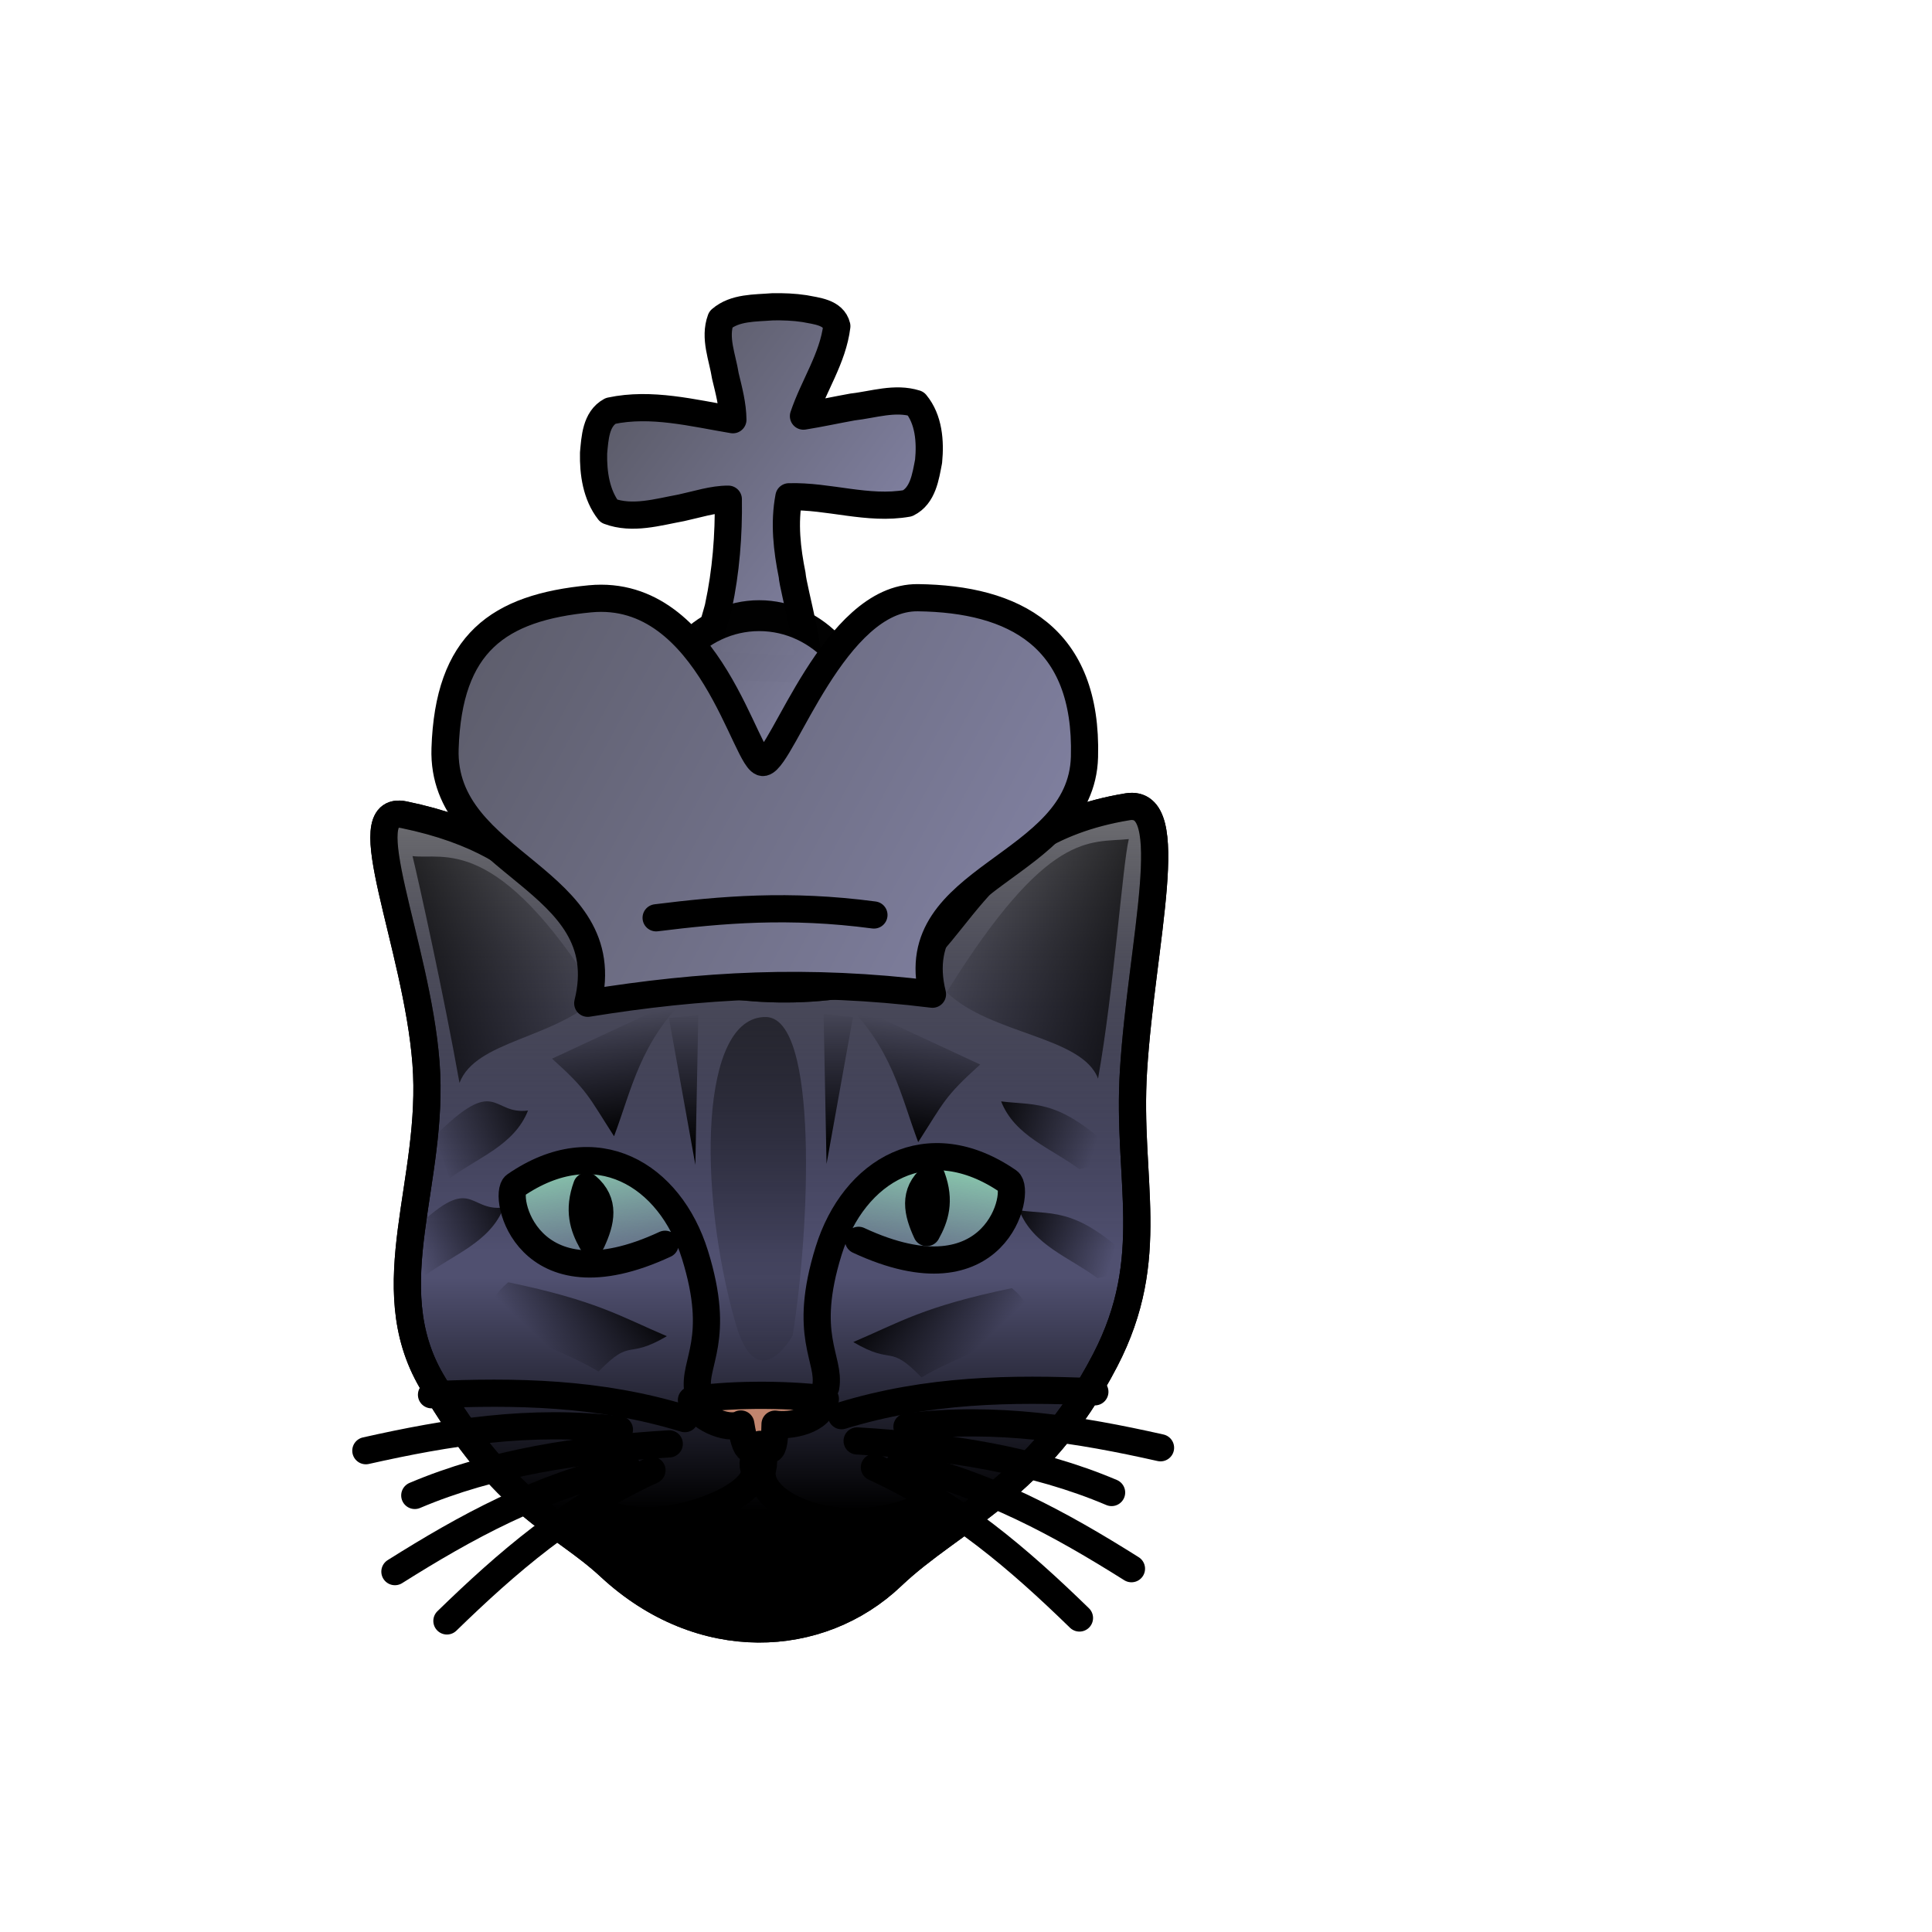
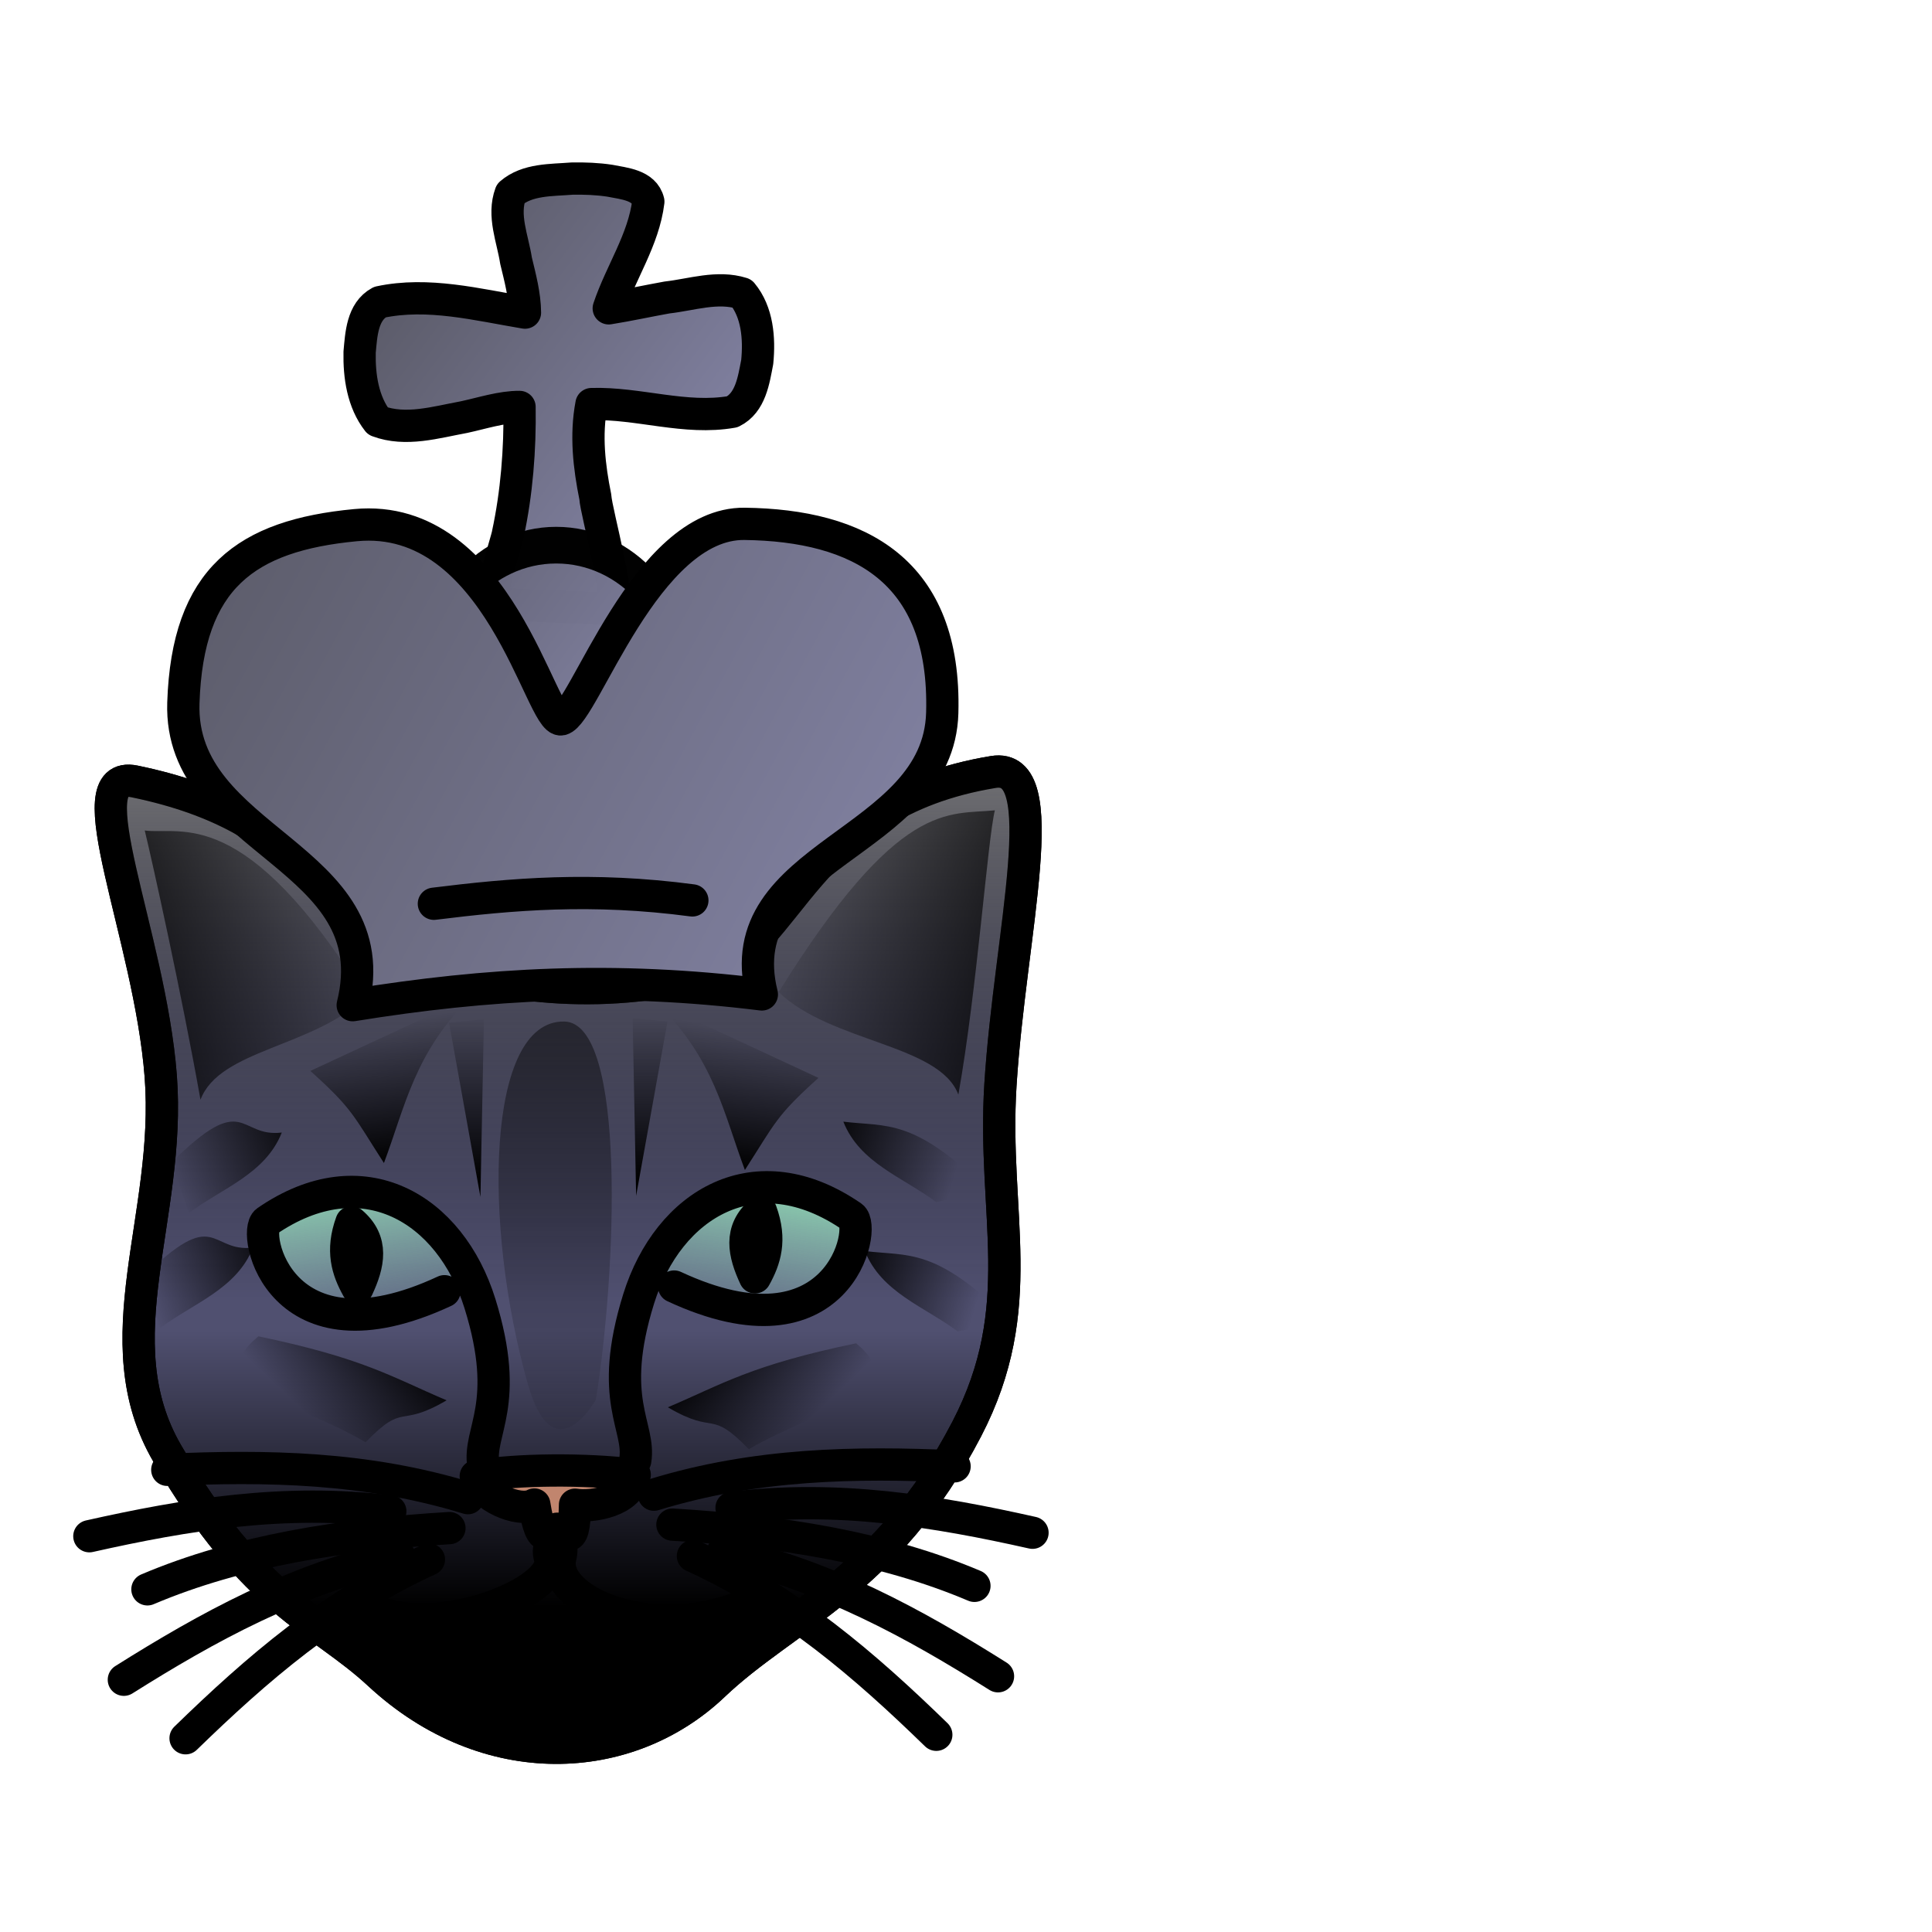
- <svg xmlns="http://www.w3.org/2000/svg" xmlns:xlink="http://www.w3.org/1999/xlink" overflow="hidden" viewBox="-19 -111 1137 1137" id="svg36220" version="1.0">
+ <svg xmlns="http://www.w3.org/2000/svg" xmlns:xlink="http://www.w3.org/1999/xlink" overflow="hidden" viewBox="152 -19 958 958" id="svg36220" version="1.0">
  <defs id="defs36222">
    <linearGradient id="linearGradient2338">
      <stop id="stop2340" offset="0" style="stop-color:#404040;stop-opacity:1;" />
      <stop id="stop2342" offset="1" style="stop-color:#8080a0;stop-opacity:1;" />
    </linearGradient>
    <linearGradient xlink:href="#linearGradient2507" id="linearGradient3296" gradientUnits="userSpaceOnUse" x1="472.81" y1="747.087" x2="472.81" y2="566.33" gradientTransform="matrix(0.756161,0,0,0.756161,76.21757,212.6685)" />
    <linearGradient id="linearGradient3284">
      <stop style="stop-color:#808080;stop-opacity:1;" offset="0" id="stop3286" />
      <stop style="stop-color:#000000;stop-opacity:0;" offset="1" id="stop3288" />
    </linearGradient>
    <linearGradient xlink:href="#linearGradient3284" id="linearGradient3290" x1="466.629" y1="160.42" x2="466.629" y2="546.33" gradientUnits="userSpaceOnUse" gradientTransform="matrix(0.756161,0,0,0.756161,76.21757,212.6685)" />
    <linearGradient xlink:href="#linearGradient3268" id="linearGradient3278" gradientUnits="userSpaceOnUse" x1="337.506" y1="472.642" x2="352.788" y2="578.182" gradientTransform="matrix(-0.756161,0,0,0.756161,781.9768,213.9287)" />
    <linearGradient id="linearGradient3268">
      <stop style="stop-color:#8accae;stop-opacity:1;" offset="0" id="stop3270" />
      <stop style="stop-color:#9fc1cd;stop-opacity:0;" offset="1" id="stop3272" />
    </linearGradient>
    <linearGradient xlink:href="#linearGradient3268" id="linearGradient3274" x1="337.506" y1="472.642" x2="352.788" y2="578.182" gradientUnits="userSpaceOnUse" gradientTransform="matrix(0.756161,0,0,0.756161,76.21757,212.6685)" />
    <linearGradient xlink:href="#linearGradient2305" id="linearGradient2313" x1="2087.14" y1="-485" x2="2033.252" y2="-862.516" gradientUnits="userSpaceOnUse" gradientTransform="matrix(0.183292,0,0,0.183292,-36.42853,646.5892)" />
    <linearGradient xlink:href="#linearGradient2305" id="linearGradient2311" x1="2394.735" y1="-485" x2="2394.735" y2="-938.333" gradientUnits="userSpaceOnUse" gradientTransform="matrix(0.183292,0,0,0.183292,-55.61973,656.0762)" />
    <linearGradient xlink:href="#linearGradient2305" id="linearGradient2317" gradientUnits="userSpaceOnUse" gradientTransform="matrix(1.789056e-2,-0.182416,0.182416,1.789056e-2,315.112,1051.291)" x1="2470.081" y1="-364.988" x2="2309.711" y2="-733.761" />
    <linearGradient xlink:href="#linearGradient2305" id="linearGradient2323" gradientUnits="userSpaceOnUse" x1="2234.743" y1="-614.407" x2="1987.283" y2="-832.365" gradientTransform="matrix(7.348649e-3,-0.183144,0.183144,7.348649e-3,447.0847,1057.424)" />
    <linearGradient xlink:href="#linearGradient2305" id="linearGradient2333" gradientUnits="userSpaceOnUse" x1="2087.14" y1="-485" x2="2033.252" y2="-862.516" gradientTransform="matrix(-0.183292,0,0,0.183292,900.1687,650.0454)" />
    <linearGradient xlink:href="#linearGradient2305" id="linearGradient2335" gradientUnits="userSpaceOnUse" gradientTransform="matrix(-0.183292,0,0,0.183292,913.2745,655.5354)" x1="2394.735" y1="-485" x2="2394.735" y2="-938.333" />
    <linearGradient xlink:href="#linearGradient2305" id="linearGradient2337" gradientUnits="userSpaceOnUse" gradientTransform="matrix(-1.789056e-2,-0.182416,-0.182416,1.789056e-2,543.2268,1053.018)" x1="2437.968" y1="-388.633" x2="2293.654" y2="-745.584" />
    <linearGradient xlink:href="#linearGradient2305" id="linearGradient2339" gradientUnits="userSpaceOnUse" gradientTransform="matrix(-7.348649e-3,-0.183144,-0.183144,7.348649e-3,409.5262,1060.88)" x1="2234.743" y1="-614.407" x2="1987.283" y2="-832.365" />
    <linearGradient xlink:href="#linearGradient2305" id="linearGradient2363" gradientUnits="userSpaceOnUse" x1="1647.14" y1="-382.909" x2="2633.252" y2="-582.909" gradientTransform="matrix(0.165748,0,0,0.165748,-91.13033,553.6539)" />
    <linearGradient xlink:href="#linearGradient2305" id="linearGradient2367" gradientUnits="userSpaceOnUse" gradientTransform="matrix(-0.165748,0,0,0.165748,962.4313,551.1333)" x1="1647.14" y1="-382.909" x2="2633.252" y2="-582.909" />
    <linearGradient xlink:href="#linearGradient2305" id="linearGradient3256" gradientUnits="userSpaceOnUse" gradientTransform="matrix(0.180961,-2.913348e-2,-2.913348e-2,-0.180961,-18.87763,514.4243)" x1="2653.51" y1="1167.897" x2="2228.905" y2="-1469.516" />
    <linearGradient xlink:href="#linearGradient2305" id="linearGradient3260" gradientUnits="userSpaceOnUse" gradientTransform="matrix(-1.789056e-2,-0.182416,-0.182416,1.789056e-2,532.5331,988.856)" x1="2437.968" y1="-388.633" x2="2293.654" y2="-745.584" />
    <linearGradient id="linearGradient2305">
      <stop style="stop-color:#000000;stop-opacity:1;" offset="0" id="stop2307" />
      <stop style="stop-color:#000000;stop-opacity:0;" offset="1" id="stop2309" />
    </linearGradient>
    <linearGradient xlink:href="#linearGradient2305" id="linearGradient3264" gradientUnits="userSpaceOnUse" gradientTransform="matrix(1.789056e-2,-0.182416,0.182416,1.789056e-2,329.3703,994.2572)" x1="2470.081" y1="-364.988" x2="2309.711" y2="-733.761" />
    <linearGradient id="linearGradient2507">
      <stop style="stop-color:#000000;stop-opacity:1;" offset="0" id="stop2509" />
      <stop style="stop-color:#505070;stop-opacity:1;" offset="1" id="stop2511" />
    </linearGradient>
    <linearGradient xlink:href="#linearGradient2338" id="linearGradient10410" x1="-303.409" y1="-139.8" x2="651.236" y2="525.127" gradientUnits="userSpaceOnUse" gradientTransform="matrix(0.538442,0,0,0.690981,204.2635,125.2569)" />
    <linearGradient xlink:href="#linearGradient2338" id="linearGradient4883" x1="-153.704" y1="-341.603" x2="889.693" y2="659.111" gradientUnits="userSpaceOnUse" />
    <linearGradient xlink:href="#linearGradient2507" id="linearGradient6412" gradientUnits="userSpaceOnUse" x1="188.837" y1="5.585" x2="526.309" y2="257.176" />
    <linearGradient xlink:href="#linearGradient2338" id="linearGradient12112" gradientUnits="userSpaceOnUse" x1="188.837" y1="5.585" x2="526.309" y2="257.176" gradientTransform="matrix(0.730383,0,0,0.730383,111.6883,29.78831)" />
  </defs>
  <g id="layer1">
    <path style="fill:url(#linearGradient3296);fill-opacity:1;fill-rule:evenodd;stroke:#000000;stroke-width:16;stroke-linecap:round;stroke-linejoin:round;stroke-miterlimit:4;stroke-dasharray:none;stroke-opacity:1" d="M 359.701,455.227 C 309.541,433.689 307.44,386.802 218.722,368.484 C 188.067,362.154 226.319,444.642 231.7,514.491 C 237.081,584.35 202.183,645.483 234.93,701.713 C 278.448,776.438 310.453,783.75 339.912,811.088 C 393.568,860.879 463.516,856.954 505.856,816.618 C 541.675,782.494 591.998,765.437 631.374,689.583 C 662.88,628.889 644.011,583.385 648.086,518.795 C 652.84,443.451 675.477,358.727 644.551,363.799 C 549.965,379.311 544.305,450.512 502.47,462.88 C 457.897,476.058 400.94,472.934 359.701,455.227 z " id="path3294" />
    <path id="path3280" d="M 359.701,455.227 C 309.541,433.689 307.44,386.802 218.722,368.484 C 188.067,362.154 226.319,444.642 231.7,514.491 C 237.081,584.35 202.183,645.483 234.93,701.713 C 278.448,776.438 310.453,783.75 339.912,811.088 C 393.568,860.879 463.516,856.954 505.856,816.618 C 541.675,782.494 591.998,765.437 631.374,689.583 C 662.88,628.889 644.011,583.385 648.086,518.795 C 652.84,443.451 675.477,358.727 644.551,363.799 C 549.965,379.311 544.305,450.512 502.47,462.88 C 457.897,476.058 400.94,472.934 359.701,455.227 z " style="fill:url(#linearGradient3290);fill-opacity:1;fill-rule:evenodd;stroke:#000000;stroke-width:16;stroke-linecap:round;stroke-linejoin:round;stroke-miterlimit:4;stroke-dasharray:none;stroke-opacity:1" />
    <path style="fill:url(#linearGradient3278);fill-opacity:1;fill-rule:evenodd;stroke:none;stroke-width:16;stroke-linecap:round;stroke-linejoin:round;stroke-miterlimit:4;stroke-dasharray:none;stroke-opacity:1" d="M 477.405,618.179 C 492.091,571.025 532.878,556.75 573.937,587.853 C 584.168,595.603 559.719,661.065 477.405,618.179 z " id="path3276" />
    <path id="path3266" d="M 380.79,616.918 C 366.103,569.765 325.316,555.49 284.258,586.593 C 274.026,594.343 298.475,659.805 380.79,616.918 z " style="fill:url(#linearGradient3274);fill-opacity:1;fill-rule:evenodd;stroke:none;stroke-width:16;stroke-linecap:round;stroke-linejoin:round;stroke-miterlimit:4;stroke-dasharray:none;stroke-opacity:1" />
    <path id="path2267" d="M 387.923,712.96 C 390.089,722.55 409.201,731.381 416.952,727.03 C 420.655,750.218 424.418,739.627 428.187,739.029 C 431.525,738.499 436.711,751.765 437.126,727.13 C 445.588,728.509 464.781,725.336 466.116,712.88 L 466.727,712.269 C 442.127,709.184 407.636,709.528 387.923,712.96 z " style="fill:#c1856e;fill-opacity:1;fill-rule:evenodd;stroke:#000000;stroke-width:16;stroke-linecap:round;stroke-linejoin:round;stroke-miterlimit:4;stroke-dasharray:none;stroke-opacity:1" />
    <path style="fill:none;fill-opacity:0.75;fill-rule:evenodd;stroke:#000000;stroke-width:16;stroke-linecap:round;stroke-linejoin:round;stroke-miterlimit:4;stroke-dasharray:none;stroke-opacity:1" d="M 384.026,723.877 C 333.345,708.319 284.019,707.66 234.949,709.825" id="path2281" />
    <path id="path2283" d="M 345.534,730.381 C 292.908,723.973 244.233,731.994 196.308,742.751" style="fill:none;fill-opacity:0.75;fill-rule:evenodd;stroke:#000000;stroke-width:16;stroke-linecap:round;stroke-linejoin:round;stroke-miterlimit:4;stroke-dasharray:none;stroke-opacity:1" />
    <path style="fill:none;fill-opacity:0.75;fill-rule:evenodd;stroke:#000000;stroke-width:16;stroke-linecap:round;stroke-linejoin:round;stroke-miterlimit:4;stroke-dasharray:none;stroke-opacity:1" d="M 374.859,738.729 C 321.938,741.886 270.314,749.886 225.103,769.083" id="path2285" />
    <path id="path2289" d="M 516.942,778.714 C 471.665,795.129 425.017,773.72 429.825,753.416 C 432.886,740.489 421.808,744.015 424.671,753.408 C 429.703,769.916 367.447,795.288 334.983,778.324" style="fill:none;fill-opacity:0.75;fill-rule:evenodd;stroke:#000000;stroke-width:16;stroke-linecap:round;stroke-linejoin:round;stroke-miterlimit:4;stroke-dasharray:none;stroke-opacity:1" />
    <path style="fill:none;fill-opacity:0.75;fill-rule:evenodd;stroke:#000000;stroke-width:16;stroke-linecap:round;stroke-linejoin:round;stroke-miterlimit:4;stroke-dasharray:none;stroke-opacity:1" d="M 391.681,707.572 C 388.857,690.627 405.669,677.744 389.971,627.342 C 375.285,580.189 331.8,553.841 284.258,586.593 C 276.582,591.881 290.651,659.341 372.391,621.265" id="path2291" />
    <path style="fill:#000000;fill-opacity:1;fill-rule:evenodd;stroke:#000000;stroke-width:16;stroke-linecap:round;stroke-linejoin:round;stroke-miterlimit:4;stroke-dasharray:none;stroke-opacity:1" d="M 326.282,587.087 C 337.382,596.518 334.75,607.918 329.255,619.729 C 324.349,610.921 321.134,601.218 326.282,587.087 z " id="path2293" />
    <path style="fill:url(#linearGradient2313);fill-opacity:1;fill-rule:evenodd;stroke:none;stroke-width:16;stroke-linecap:round;stroke-linejoin:round;stroke-miterlimit:4;stroke-dasharray:none;stroke-opacity:1" d="M 305.889,512.025 C 327.033,531.001 327.201,534.157 342.374,557.693 C 352.838,529.995 357.537,502.298 386.364,474.6 L 305.889,512.025 z " id="path2299" />
    <path style="fill:url(#linearGradient2311);fill-opacity:1;fill-rule:evenodd;stroke:none;stroke-width:16;stroke-linecap:round;stroke-linejoin:round;stroke-miterlimit:4;stroke-dasharray:none;stroke-opacity:1" d="M 374.675,488.119 L 390.227,574.524 L 391.956,486.391 L 374.675,488.119 z " id="path2303" />
    <path id="path2315" d="M 231.431,639.491 C 247.81,627.232 269.372,620.155 277.467,599.612 C 255.648,602.307 259.524,577.978 222.584,614.669 L 231.431,639.491 z " style="fill:url(#linearGradient2317);fill-opacity:1;fill-rule:evenodd;stroke:none;stroke-width:16;stroke-linecap:round;stroke-linejoin:round;stroke-miterlimit:4;stroke-dasharray:none;stroke-opacity:1" />
    <path id="path2321" d="M 333.266,696.162 C 353.075,675.795 349.322,689.578 373.447,675.362 C 346.192,663.796 332.53,654.534 280.089,643.629 C 250.006,669.012 297.751,675.151 333.266,696.162 z " style="fill:url(#linearGradient2323);fill-opacity:1;fill-rule:evenodd;stroke:none;stroke-width:16;stroke-linecap:round;stroke-linejoin:round;stroke-miterlimit:4;stroke-dasharray:none;stroke-opacity:1" />
    <path id="path2325" d="M 557.851,515.482 C 536.707,534.457 536.539,537.613 521.366,561.149 C 510.902,533.451 506.203,505.754 477.376,478.057 L 557.851,515.482 z " style="fill:url(#linearGradient2333);fill-opacity:1;fill-rule:evenodd;stroke:none;stroke-width:16;stroke-linecap:round;stroke-linejoin:round;stroke-miterlimit:4;stroke-dasharray:none;stroke-opacity:1" />
    <path id="path2327" d="M 482.98,487.578 L 467.428,573.983 L 465.699,485.85 L 482.98,487.578 z " style="fill:url(#linearGradient2335);fill-opacity:1;fill-rule:evenodd;stroke:none;stroke-width:16;stroke-linecap:round;stroke-linejoin:round;stroke-miterlimit:4;stroke-dasharray:none;stroke-opacity:1" />
    <path style="fill:url(#linearGradient2337);fill-opacity:1;fill-rule:evenodd;stroke:none;stroke-width:16;stroke-linecap:round;stroke-linejoin:round;stroke-miterlimit:4;stroke-dasharray:none;stroke-opacity:1" d="M 626.908,641.219 C 610.529,628.96 588.967,621.883 580.872,601.341 C 602.691,604.036 615.922,599.257 652.862,635.949 L 626.908,641.219 z " id="path2329" />
    <path style="fill:url(#linearGradient2339);fill-opacity:1;fill-rule:evenodd;stroke:none;stroke-width:16;stroke-linecap:round;stroke-linejoin:round;stroke-miterlimit:4;stroke-dasharray:none;stroke-opacity:1" d="M 523.344,699.618 C 503.536,679.252 507.289,693.035 483.164,678.818 C 510.419,667.252 524.081,657.99 576.522,647.085 C 606.605,672.468 558.86,678.608 523.344,699.618 z " id="path2331" />
    <path style="fill:none;fill-opacity:0.75;fill-rule:evenodd;stroke:#000000;stroke-width:16;stroke-linecap:round;stroke-linejoin:round;stroke-miterlimit:4;stroke-dasharray:none;stroke-opacity:1" d="M 364.691,754.285 C 316.496,776.371 279.219,808.682 244.014,842.932" id="path2341" />
    <path style="fill:none;fill-opacity:0.75;fill-rule:evenodd;stroke:#000000;stroke-width:16;stroke-linecap:round;stroke-linejoin:round;stroke-miterlimit:4;stroke-dasharray:none;stroke-opacity:1" d="M 349.93,752.4 C 298.187,763.944 254.989,787.767 213.412,813.918" id="path2343" />
    <path id="path2345" d="M 476.259,722.149 C 526.94,706.591 576.267,705.932 625.337,708.097" style="fill:none;fill-opacity:0.75;fill-rule:evenodd;stroke:#000000;stroke-width:16;stroke-linecap:round;stroke-linejoin:round;stroke-miterlimit:4;stroke-dasharray:none;stroke-opacity:1" />
    <path style="fill:none;fill-opacity:0.75;fill-rule:evenodd;stroke:#000000;stroke-width:16;stroke-linecap:round;stroke-linejoin:round;stroke-miterlimit:4;stroke-dasharray:none;stroke-opacity:1" d="M 514.751,728.653 C 567.377,722.245 616.052,730.266 663.977,741.023" id="path2347" />
    <path id="path2349" d="M 485.426,737.001 C 538.348,740.158 589.972,748.158 635.182,767.355" style="fill:none;fill-opacity:0.75;fill-rule:evenodd;stroke:#000000;stroke-width:16;stroke-linecap:round;stroke-linejoin:round;stroke-miterlimit:4;stroke-dasharray:none;stroke-opacity:1" />
    <path id="path2351" d="M 495.594,752.556 C 543.79,774.642 581.066,806.954 616.271,841.204" style="fill:none;fill-opacity:0.75;fill-rule:evenodd;stroke:#000000;stroke-width:16;stroke-linecap:round;stroke-linejoin:round;stroke-miterlimit:4;stroke-dasharray:none;stroke-opacity:1" />
    <path id="path2353" d="M 510.355,750.672 C 562.098,762.216 605.296,786.039 646.873,812.19" style="fill:none;fill-opacity:0.75;fill-rule:evenodd;stroke:#000000;stroke-width:16;stroke-linecap:round;stroke-linejoin:round;stroke-miterlimit:4;stroke-dasharray:none;stroke-opacity:1" />
    <path id="path2361" d="M 223.774,392.811 C 227.425,407.761 242.115,474.082 251.415,526.305 C 260.878,501.259 307.116,500.522 333.184,475.476 C 273.387,379.26 241.695,395.205 223.774,392.811 z " style="fill:url(#linearGradient2363);fill-opacity:1;fill-rule:evenodd;stroke:none;stroke-width:16;stroke-linecap:round;stroke-linejoin:round;stroke-miterlimit:4;stroke-dasharray:none;stroke-opacity:1" />
    <path style="fill:url(#linearGradient2367);fill-opacity:1;fill-rule:evenodd;stroke:none;stroke-width:16;stroke-linecap:round;stroke-linejoin:round;stroke-miterlimit:4;stroke-dasharray:none;stroke-opacity:1" d="M 645.312,382.806 C 641.662,397.756 636.517,471.562 627.217,523.785 C 617.754,498.738 564.184,498.002 538.116,472.955 C 597.913,376.74 622.35,385.2 645.312,382.806 z " id="path2365" />
    <path id="path24710" d="M 435.727,69.549 C 425.401,70.393 413.484,69.792 405.211,76.966 C 401.159,87.906 406.198,99.344 407.877,110.25 C 409.925,118.753 412.216,127.225 412.309,136.013 C 388.659,132.069 364.245,125.706 340.344,130.809 C 331.598,135.534 331.129,146.899 330.318,155.619 C 330.069,167.448 331.915,180.298 339.34,189.788 C 353.194,194.979 368.115,190.383 382.025,187.841 C 391.094,185.89 400.692,182.723 409.616,182.781 C 409.937,203.893 408.214,225.506 403.827,245.858 C 403.301,249.21 393.209,279.817 396.9,279.815 C 405.982,281.395 445.6,282.204 454.749,283.017 C 461.268,282.887 447.506,234.691 447.204,227.471 C 444.145,212.363 442.357,196.777 445.291,181.366 C 468.642,180.67 491.782,189.312 515.088,185.2 C 524.224,180.731 525.748,169.375 527.482,160.458 C 528.618,148.856 527.631,135.738 519.95,126.496 C 507.723,122.644 495.002,127.129 482.769,128.504 C 473.118,130.239 463.533,132.341 453.85,133.891 C 459.81,116.085 471.155,99.948 473.479,80.961 C 471.506,72.692 461.286,72.012 454.443,70.621 C 448.299,69.675 441.982,69.451 435.727,69.549 z " style="fill:url(#linearGradient12112);fill-opacity:1.0;fill-rule:evenodd;stroke:#000000;stroke-width:16;stroke-linecap:round;stroke-linejoin:round;stroke-miterlimit:4;stroke-dasharray:none;stroke-opacity:1" />
    <path style="opacity:0.99;fill:url(#linearGradient4883);fill-opacity:1.0;fill-rule:evenodd;stroke:#000000;stroke-width:79.323;stroke-linecap:round;stroke-linejoin:round;stroke-miterlimit:4;stroke-dasharray:none;stroke-dashoffset:0;stroke-opacity:1" id="path4002" d="M 1066.667 546.962 A 355.193 304.141 0 1 1  356.28,546.962 A 355.193 304.141 0 1 1  1066.667 546.962 z" transform="matrix(0.177521,0,0,0.229187,301.4959,195.672)" />
    <path style="fill:url(#linearGradient10410);fill-opacity:1.0;fill-rule:evenodd;stroke:#000000;stroke-width:16;stroke-linecap:round;stroke-linejoin:round;stroke-miterlimit:4;stroke-dasharray:none;stroke-opacity:1" d="M 326.894,479.429 C 345.474,404.818 240.64,398.961 242.923,329.542 C 244.961,267.537 274.114,246.55 328.255,241.404 C 399.43,234.639 420.231,340.025 430.356,337.692 C 441.622,335.095 472.063,240.106 521.261,240.755 C 577.656,241.498 621.166,263.615 619.224,334.45 C 617.469,400.429 512.262,403.928 529.768,474.096 C 456.374,465.048 394.083,468.572 326.894,479.429 z " id="path10402" />
    <path id="path3250" d="M 466.981,705.249 C 469.806,688.305 452.993,675.422 468.691,625.02 C 483.378,577.867 526.863,551.518 574.405,584.271 C 582.081,589.559 568.012,657.019 486.272,618.943" style="fill:none;fill-opacity:0.75;fill-rule:evenodd;stroke:#000000;stroke-width:16;stroke-linecap:round;stroke-linejoin:round;stroke-miterlimit:4;stroke-dasharray:none;stroke-opacity:1" />
    <path id="path3252" d="M 529.355,581.74 C 518.256,591.171 520.888,602.572 526.383,614.382 C 531.289,605.574 534.504,595.871 529.355,581.74 z " style="fill:#000000;fill-opacity:1;fill-rule:evenodd;stroke:#000000;stroke-width:16;stroke-linecap:round;stroke-linejoin:round;stroke-miterlimit:4;stroke-dasharray:none;stroke-opacity:1" />
    <path style="fill:url(#linearGradient3256);fill-opacity:1;fill-rule:evenodd;stroke:none;stroke-width:16;stroke-linecap:round;stroke-linejoin:round;stroke-miterlimit:4;stroke-dasharray:none;stroke-opacity:1" d="M 413.739,667.304 C 391.415,588.692 392.906,486.959 431.744,487.527 C 462.895,487.997 457.608,612.566 447.458,675.085 C 447.458,675.085 426.57,712.489 413.739,667.304 z " id="path3254" />
    <path id="path3258" d="M 616.214,577.057 C 599.835,564.797 578.274,557.721 570.178,537.178 C 591.997,539.873 605.228,535.095 642.169,571.786 L 616.214,577.057 z " style="fill:url(#linearGradient3260);fill-opacity:1;fill-rule:evenodd;stroke:none;stroke-width:16;stroke-linecap:round;stroke-linejoin:round;stroke-miterlimit:4;stroke-dasharray:none;stroke-opacity:1" />
    <path style="fill:url(#linearGradient3264);fill-opacity:1;fill-rule:evenodd;stroke:none;stroke-width:16;stroke-linecap:round;stroke-linejoin:round;stroke-miterlimit:4;stroke-dasharray:none;stroke-opacity:1" d="M 245.69,582.458 C 262.068,570.199 283.63,563.122 291.725,542.579 C 269.906,545.274 273.782,520.945 236.842,557.636 L 245.69,582.458 z " id="path3262" />
    <path style="fill:none;fill-opacity:0.75;fill-rule:evenodd;stroke:#000000;stroke-width:16;stroke-linecap:round;stroke-linejoin:round;stroke-miterlimit:4;stroke-dasharray:none;stroke-opacity:1" d="M 367.142,429.133 C 405.636,424.351 445.403,420.841 495.316,427.478" id="path4885" />
  </g>
</svg>
